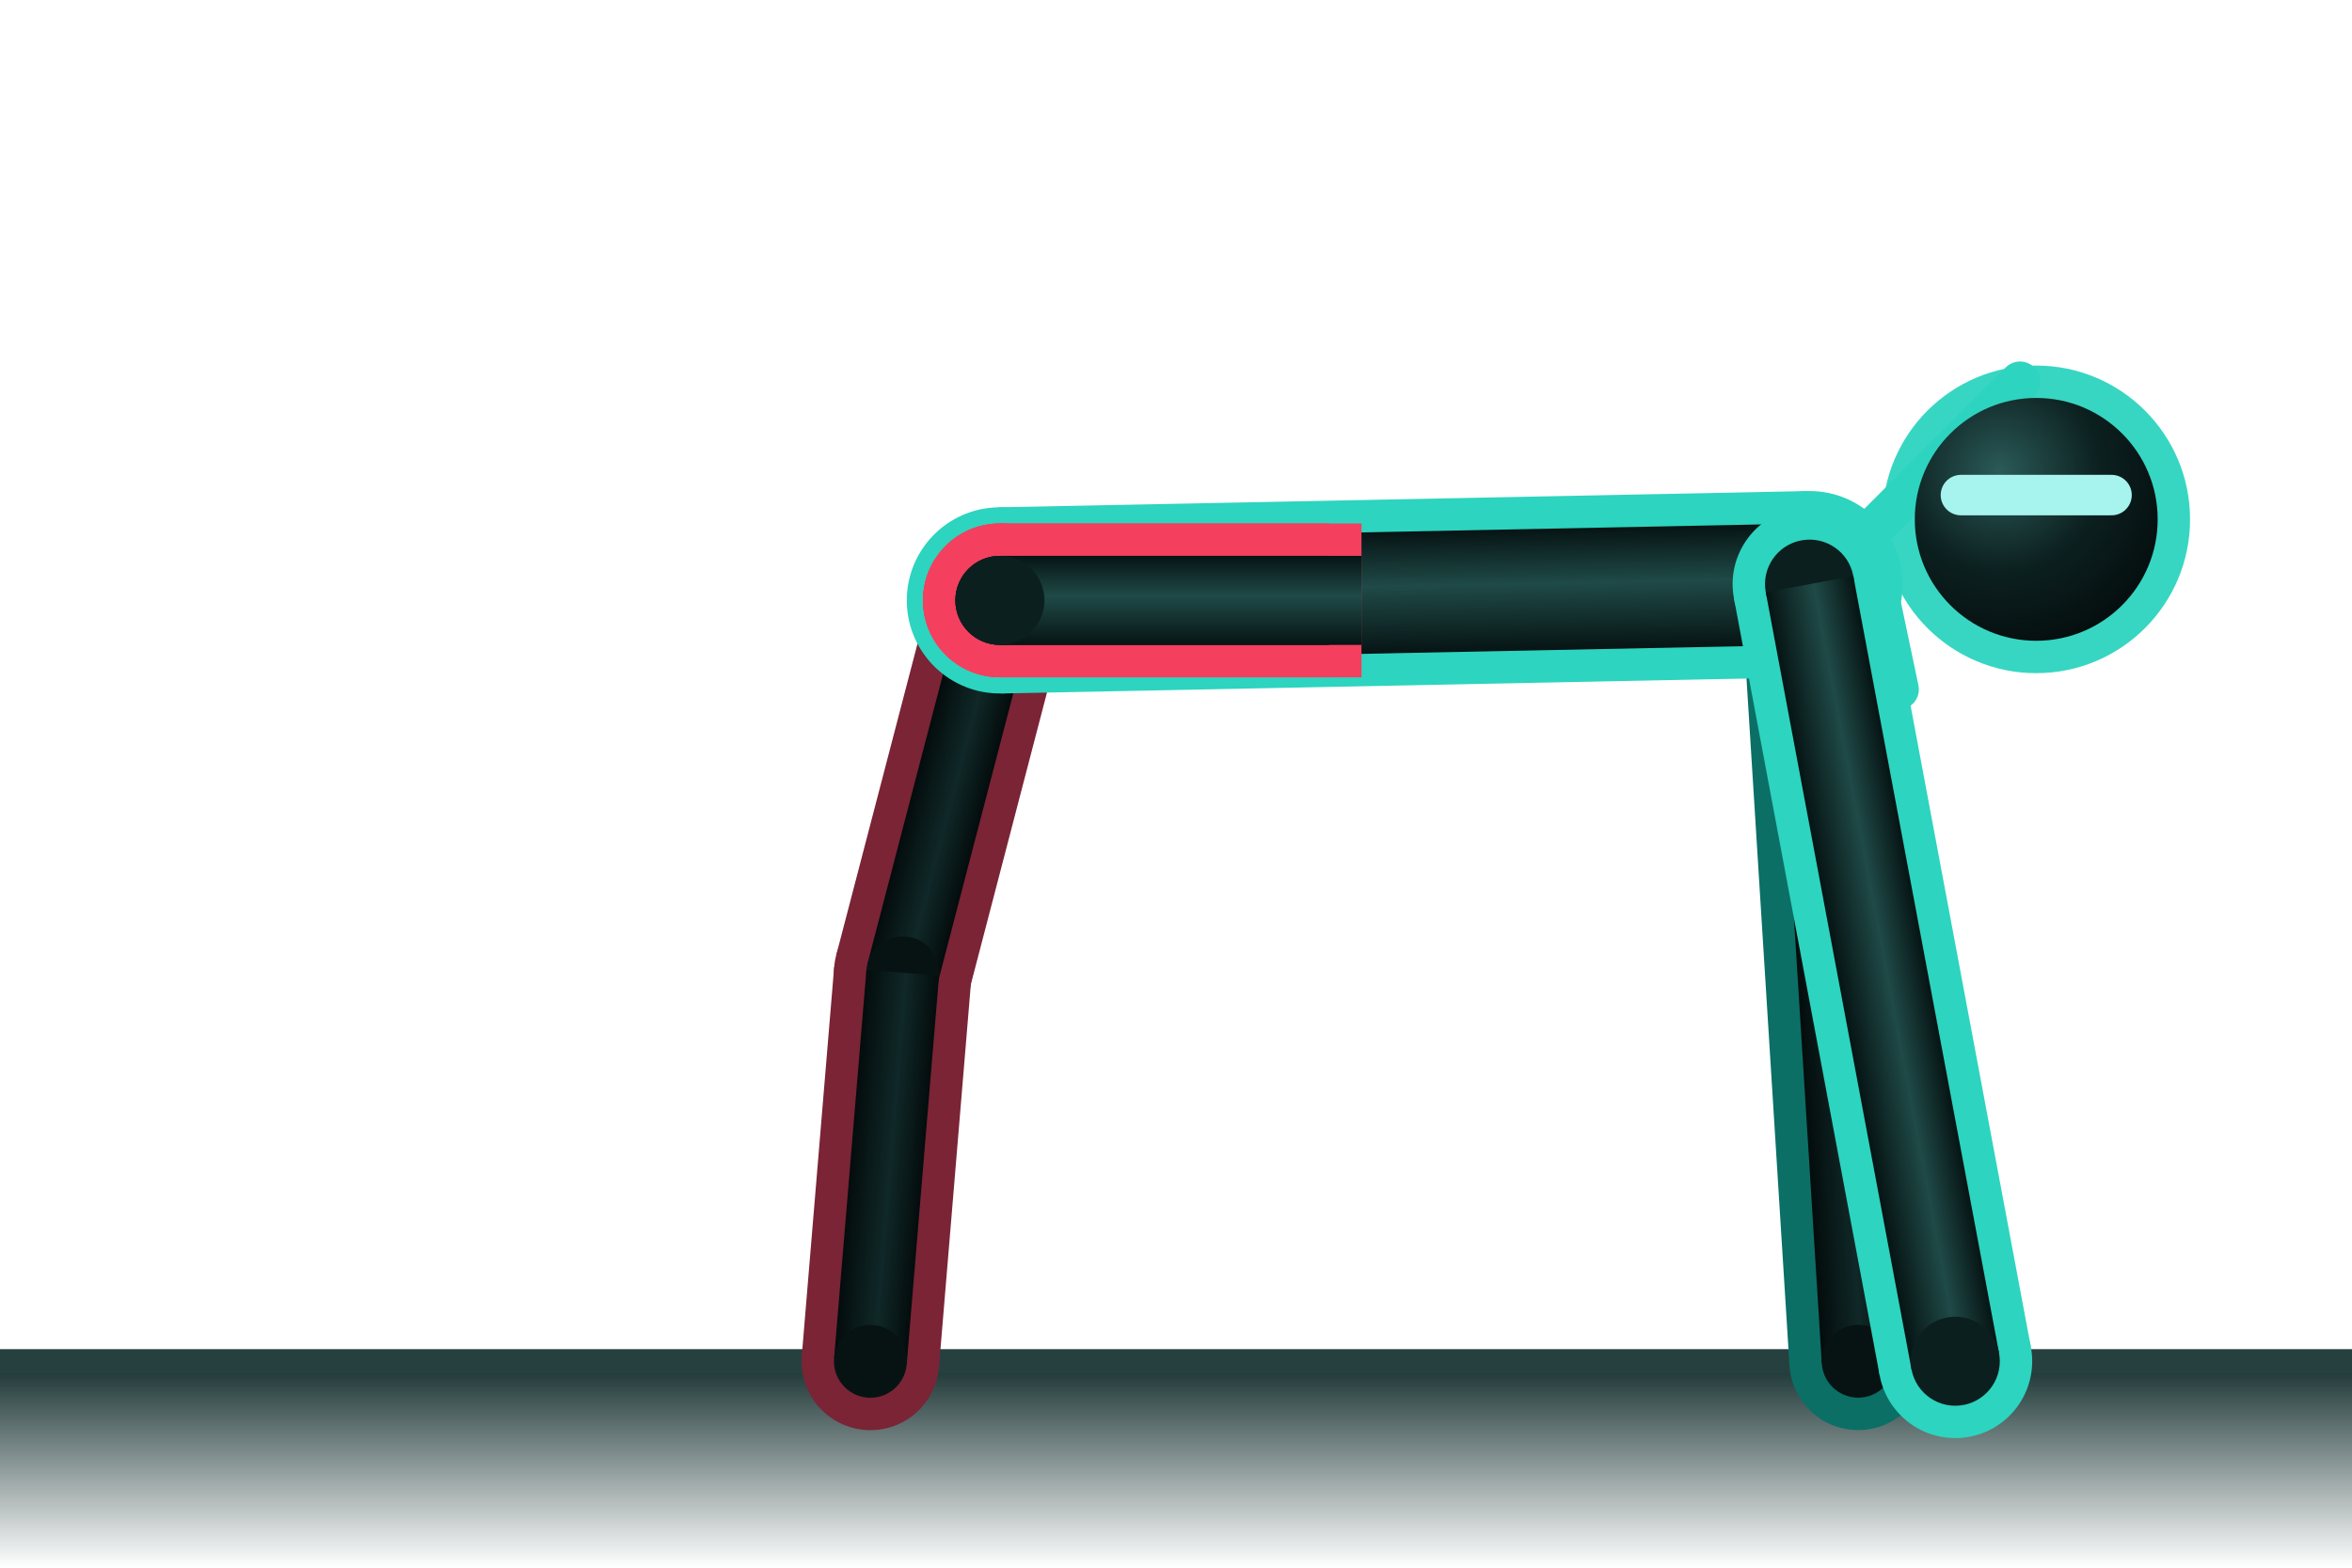
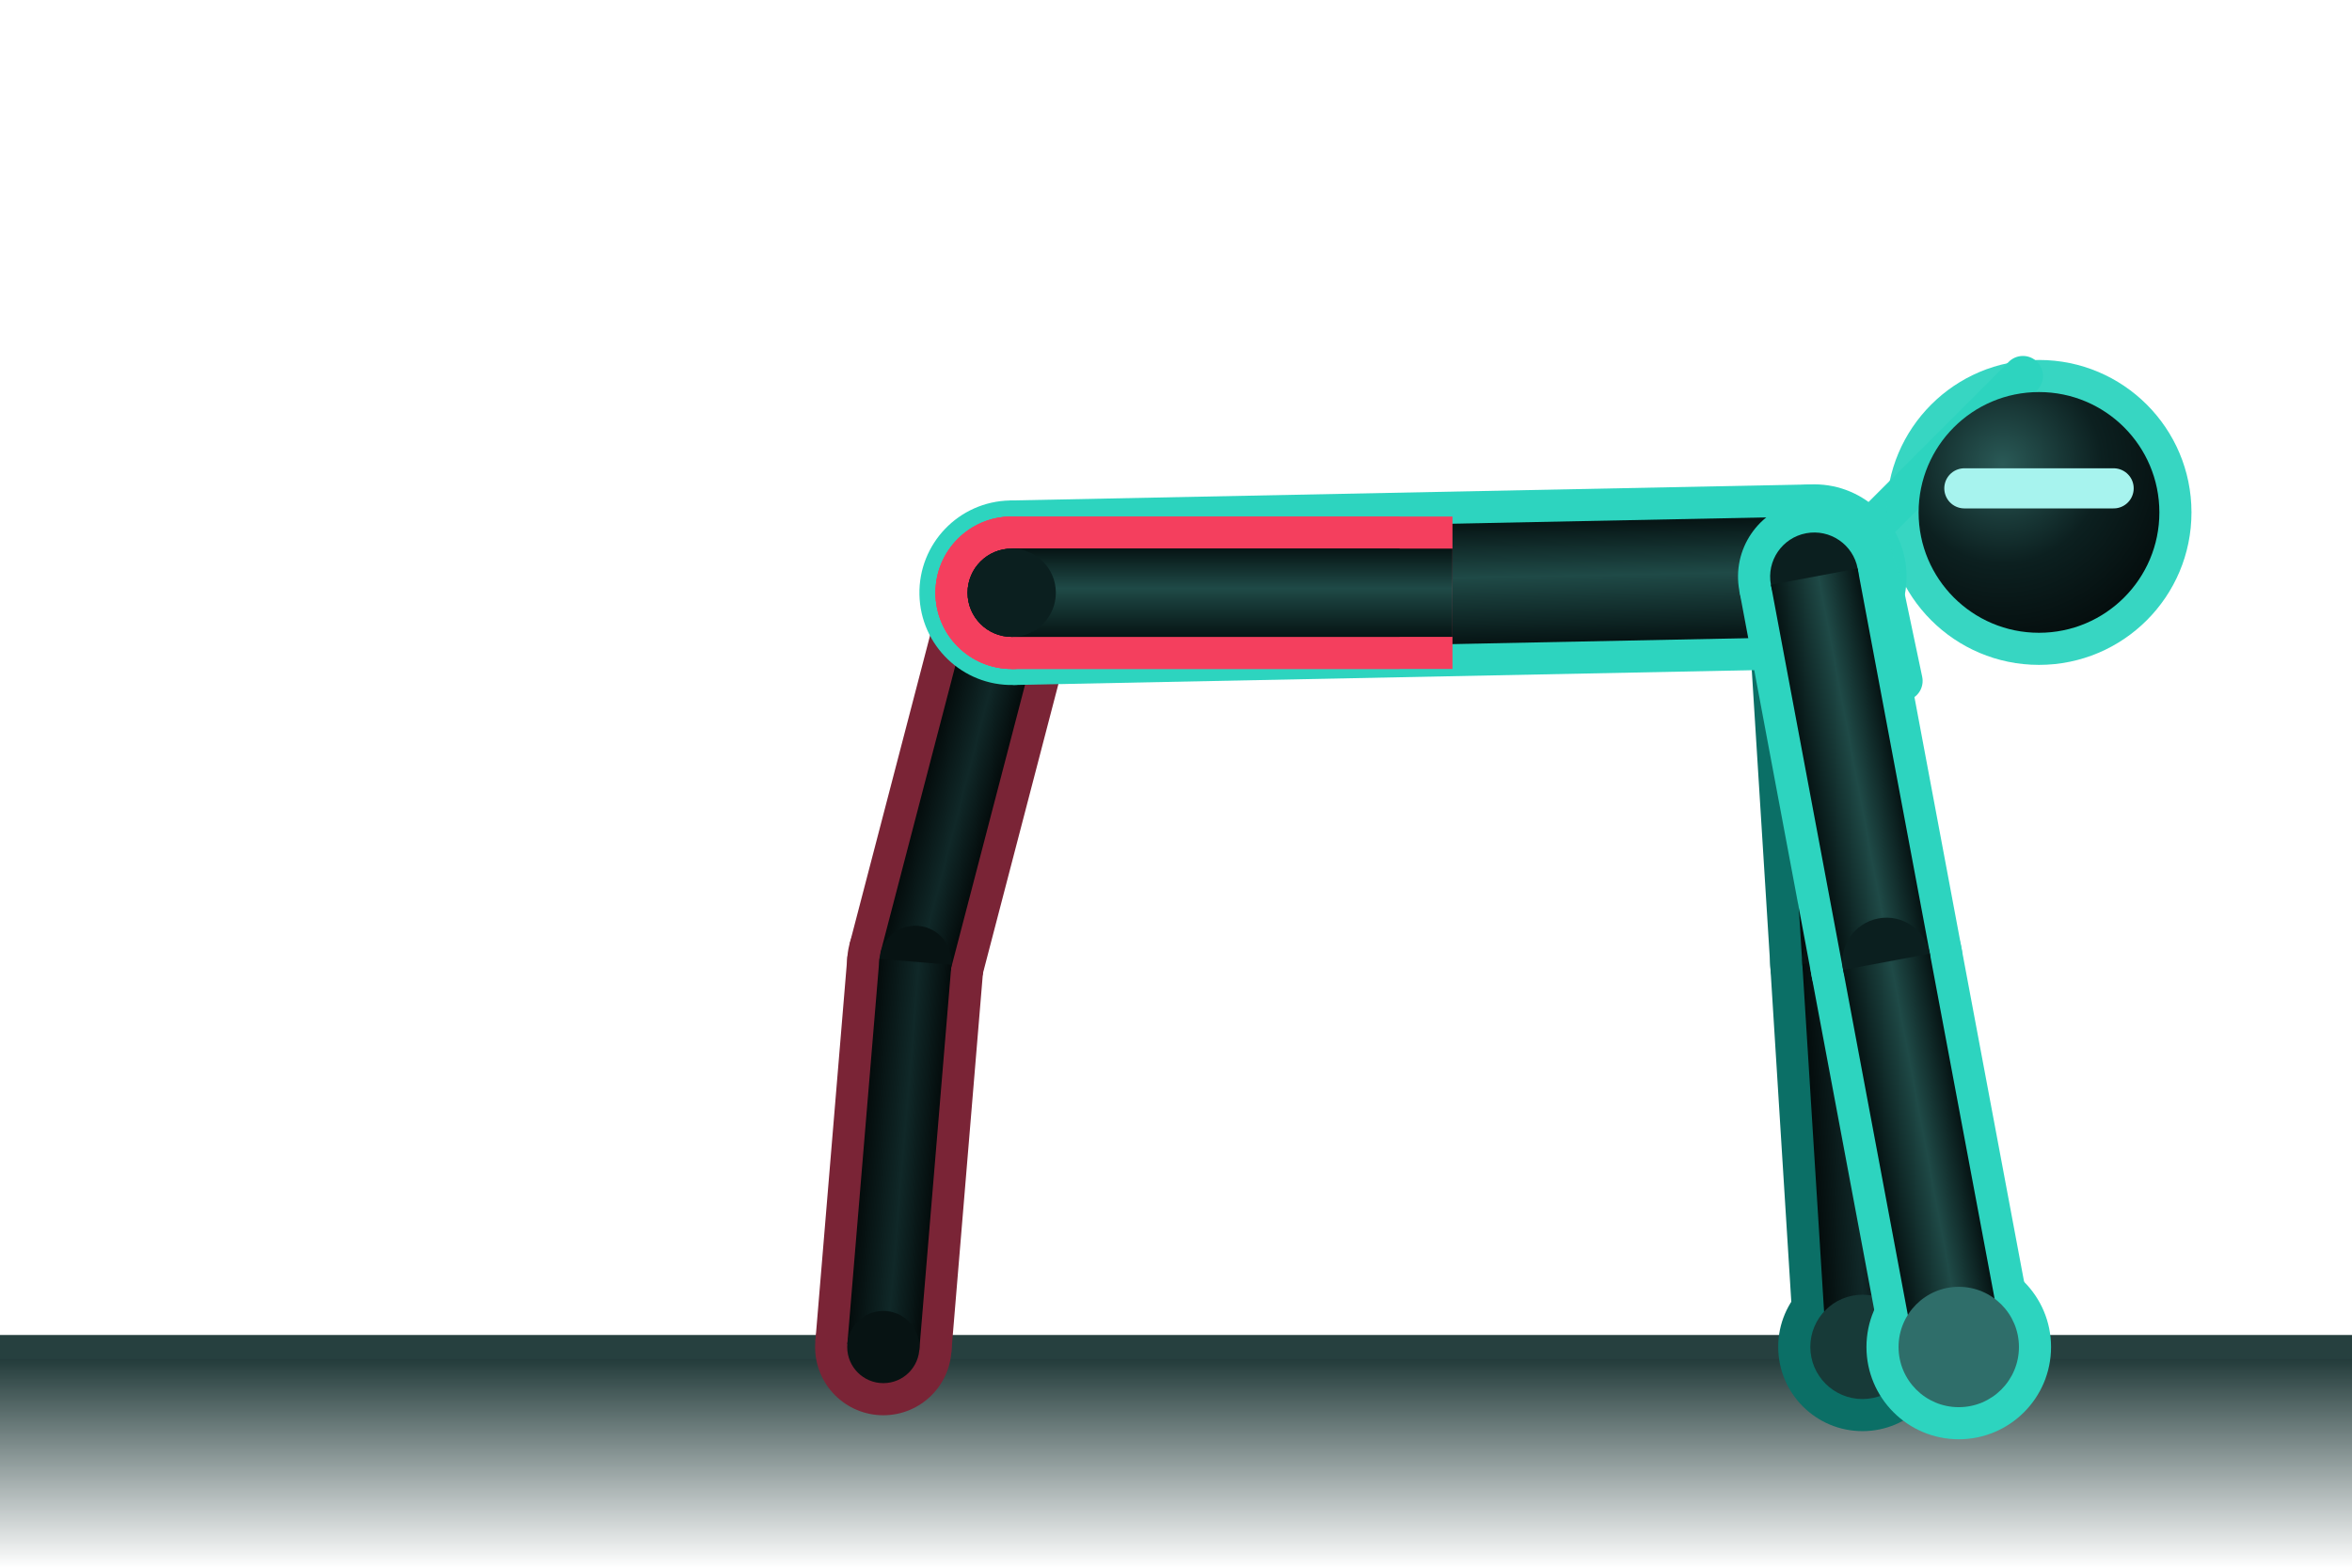
- <svg xmlns="http://www.w3.org/2000/svg" viewBox="0 0 290.5 193.67">
-   <style>g{transform-box:view-box;transform-origin:0 0}@keyframes m0{0%,90%,100%{transform:translate(190px,292px) scale(1,1);opacity:0.9}40%,50%{transform:translate(190px,292px) scale(1.48,1);opacity:0.9}}.m0{animation:m0 2.4s cubic-bezier(.45,0,.55,1) infinite}@keyframes m1{0%,90%,100%{transform:translate(0px,0px) rotate(104.04deg);}40%,50%{transform:translate(0px,0px) rotate(204.44deg);}}.m1{animation:m1 2.4s cubic-bezier(.45,0,.55,1) infinite}@keyframes m2{0%,90%,100%{transform:scale(0.81,1);}40%,50%{transform:scale(1.19,1);}}.m2{animation:m2 2.4s cubic-bezier(.45,0,.55,1) infinite}@keyframes m3{0%,90%,100%{transform:translate(32.98px,0px) rotate(-68.5deg);}40%,50%{transform:translate(48.33px,0px) rotate(-13.95deg);}}.m3{animation:m3 2.4s cubic-bezier(.45,0,.55,1) infinite}@keyframes m4{0%,90%,100%{transform:scale(0.77,1);}40%,50%{transform:scale(1.23,1);}}.m4{animation:m4 2.4s cubic-bezier(.45,0,.55,1) infinite}@keyframes m5{0%,90%,100%{transform:translate(34.41px,0px) rotate(-35.54deg);}40%,50%{transform:translate(54.92px,0px) rotate(-190.49deg);}}.m5{animation:m5 2.4s cubic-bezier(.45,0,.55,1) infinite}@media (prefers-reduced-motion:reduce){*{animation-play-state:paused!important}}</style>
+ <svg xmlns="http://www.w3.org/2000/svg" viewBox="0 0 293.06 195.37">
+   <style>g{transform-box:view-box;transform-origin:0 0}@keyframes m0{0%,90%,100%{transform:translate(190px,292px) scale(1,1);opacity:0.9}40%,50%{transform:translate(190px,292px) scale(1.48,1);opacity:0.9}}.m0{animation:m0 2.4s cubic-bezier(.45,0,.55,1) infinite}@keyframes m1{0%,90%,100%{transform:rotate(104.04deg)}40%,50%{transform:rotate(204.44deg)}}.m1{animation:m1 2.4s cubic-bezier(.45,0,.55,1) infinite}@keyframes m2{0%,90%,100%{transform:scale(0.68,1)}40%,50%{transform:scale(1,1)}}.m2{animation:m2 2.4s cubic-bezier(.45,0,.55,1) infinite}@keyframes m3{0%,90%,100%{transform:translate(32.98px,0px) rotate(-68.5deg)}40%,50%{transform:translate(48.33px,0px) rotate(-13.95deg)}}.m3{animation:m3 2.4s cubic-bezier(.45,0,.55,1) infinite}@keyframes m4{0%,90%,100%{transform:scale(0.63,1)}40%,50%{transform:scale(1,1)}}.m4{animation:m4 2.4s cubic-bezier(.45,0,.55,1) infinite}@keyframes m5{0%,90%,100%{transform:translate(34.41px,0px) rotate(-35.54deg)}40%,50%{transform:translate(54.92px,0px) rotate(-190.49deg)}}.m5{animation:m5 2.4s cubic-bezier(.45,0,.55,1) infinite}@media (prefers-reduced-motion:reduce){*{animation-play-state:paused!important}}</style>
  <defs>
    <linearGradient id="tn" x1="0" y1="0" x2="0" y2="1">
      <stop offset="0" stop-color="#061414" />
      <stop offset=".45" stop-color="#1f4a47" />
      <stop offset="1" stop-color="#061414" />
    </linearGradient>
    <linearGradient id="tf" x1="0" y1="0" x2="0" y2="1">
      <stop offset="0" stop-color="#040c0c" />
      <stop offset=".45" stop-color="#102828" />
      <stop offset="1" stop-color="#040c0c" />
    </linearGradient>
    <radialGradient id="hd" cx=".35" cy=".3" r=".75">
      <stop offset="0" stop-color="#2a5a57" />
      <stop offset=".55" stop-color="#0c2020" />
      <stop offset="1" stop-color="#050e0e" />
    </radialGradient>
    <radialGradient id="sh">
      <stop offset="0" stop-color="#000" stop-opacity=".9" />
      <stop offset="1" stop-color="#000" stop-opacity="0" />
    </radialGradient>
    <linearGradient id="fl" x1="0" y1="0" x2="0" y2="1">
      <stop offset="0" stop-color="#16302f" />
      <stop offset="1" stop-color="#16302f" stop-opacity="0" />
    </linearGradient>
  </defs>
-   <g transform="translate(-66.5,-123.83)">
-     <rect x="66.5" y="292" width="290.5" height="25.5" fill="url(#fl)" />
-     <path d="M66.5,292 H357" fill="none" stroke="#26403f" stroke-width="3" stroke-linecap="round" stroke-linejoin="round" />
+   <g transform="translate(-63.94,-124.13)">
+     <rect x="63.94" y="292" width="293.06" height="27.5" fill="url(#fl)" />
+     <path d="M63.94,292 H357" fill="none" stroke="#26403f" stroke-width="3" stroke-linecap="round" stroke-linejoin="round" />
    <g class="m0">
      <ellipse rx="85" ry="8" fill="url(#sh)" />
    </g>
    <g transform="translate(190,198)">
-       <g transform="translate(0,0) rotate(104.62)">
+       <g transform="rotate(104.62)">
        <circle r="8.5" fill="#7a2436" />
-         <path d="M0,0 H47.54" fill="none" stroke="#7a2436" stroke-width="17" stroke-linecap="butt" stroke-linejoin="round" />
+         <g transform="scale(1,1)">
+           <path d="M0,0 H47.54" fill="none" stroke="#7a2436" stroke-width="17" stroke-linecap="butt" stroke-linejoin="round" />
+         </g>
        <g transform="translate(47.54,0) rotate(-9.86)">
          <circle r="8.5" fill="#7a2436" />
-           <path d="M0,0 H48.17" fill="none" stroke="#7a2436" stroke-width="17" stroke-linecap="butt" stroke-linejoin="round" />
+           <g transform="scale(1,1)">
+             <path d="M0,0 H48.17" fill="none" stroke="#7a2436" stroke-width="17" stroke-linecap="butt" stroke-linejoin="round" />
+           </g>
          <g transform="translate(48.17,0) rotate(-94.76)">
            <circle r="8.5" fill="#7a2436" />
          </g>
        </g>
      </g>
    </g>
    <g transform="translate(190,198)">
-       <g transform="translate(0,0) rotate(104.62)">
+       <g transform="rotate(104.62)">
        <circle r="4.5" fill="#071313" />
-         <rect y="-4.5" width="47.54" height="9" fill="url(#tf)" />
+         <g transform="scale(1,1)">
+           <rect y="-4.5" width="47.54" height="9" fill="url(#tf)" />
+         </g>
        <g transform="translate(47.54,0) rotate(-9.86)">
          <circle r="4.5" fill="#071313" />
-           <rect y="-4.5" width="48.17" height="9" fill="url(#tf)" />
+           <g transform="scale(1,1)">
+             <rect y="-4.5" width="48.17" height="9" fill="url(#tf)" />
+           </g>
          <g transform="translate(48.17,0) rotate(-94.76)">
            <circle r="4.5" fill="#071313" />
          </g>
        </g>
      </g>
    </g>
    <g transform="translate(190,198) rotate(-1.15)">
      <g transform="translate(100.02,0) rotate(1.15)">
-         <g transform="translate(0,0) rotate(86.42)">
+         <g transform="rotate(86.42)">
          <circle r="8.5" fill="#0b6f66" />
-           <path d="M0,0 H96.19" fill="none" stroke="#0b6f66" stroke-width="17" stroke-linecap="butt" stroke-linejoin="round" />
-           <g transform="translate(96.19,0) rotate(-86.42)">
+           <g transform="scale(1,1)">
+             <path d="M0,0 H48.09" fill="none" stroke="#0b6f66" stroke-width="17" stroke-linecap="butt" stroke-linejoin="round" />
+           </g>
+           <g transform="translate(48.09,0) rotate(0)">
            <circle r="8.5" fill="#0b6f66" />
-           </g>
-         </g>
-       </g>
-     </g>
-     <g transform="translate(190,198) rotate(-1.15)">
-       <g transform="translate(100.02,0) rotate(1.15)">
-         <g transform="translate(0,0) rotate(86.42)">
+             <g transform="scale(1,1)">
+               <path d="M0,0 H48.09" fill="none" stroke="#0b6f66" stroke-width="17" stroke-linecap="butt" stroke-linejoin="round" />
+             </g>
+             <g transform="translate(48.09,0) rotate(-86.42)">
+               <circle r="10.5" fill="#0b6f66" />
+             </g>
+           </g>
+         </g>
+       </g>
+     </g>
+     <g transform="translate(190,198) rotate(-1.15)">
+       <g transform="translate(100.02,0) rotate(1.15)">
+         <g transform="rotate(86.42)">
          <circle r="4.5" fill="#071313" />
-           <rect y="-4.5" width="96.19" height="9" fill="url(#tf)" />
-           <g transform="translate(96.19,0) rotate(-86.42)">
+           <g transform="scale(1,1)">
+             <rect y="-4.5" width="48.09" height="9" fill="url(#tf)" />
+           </g>
+           <g transform="translate(48.09,0) rotate(0)">
            <circle r="4.5" fill="#071313" />
+             <g transform="scale(1,1)">
+               <rect y="-4.5" width="48.09" height="9" fill="url(#tf)" />
+             </g>
+             <g transform="translate(48.09,0) rotate(-86.42)">
+               <circle r="6.5" fill="#173a38" />
+             </g>
          </g>
        </g>
      </g>
    </g>
    <g transform="translate(190,198) rotate(-1.15)">
      <circle r="11.5" fill="#2dd4bf" />
-       <path d="M0,0 H100.02" fill="none" stroke="#2dd4bf" stroke-width="23" stroke-linecap="butt" stroke-linejoin="round" />
+       <g transform="scale(1,1)">
+         <path d="M0,0 H100.02" fill="none" stroke="#2dd4bf" stroke-width="23" stroke-linecap="butt" stroke-linejoin="round" />
+       </g>
      <g transform="translate(100.02,0) rotate(1.15)">
        <circle r="11.5" fill="#2dd4bf" />
      </g>
    </g>
    <g transform="translate(190,198) rotate(-1.15)">
      <circle r="7.5" fill="#0b1f1f" />
-       <rect y="-7.5" width="100.02" height="15" fill="url(#tn)" />
+       <g transform="scale(1,1)">
+         <rect y="-7.5" width="100.02" height="15" fill="url(#tn)" />
+       </g>
      <g transform="translate(100.02,0) rotate(1.15)">
        <circle r="7.5" fill="#0b1f1f" />
      </g>
    </g>
    <g transform="translate(190,198) rotate(-1.15)">
      <g transform="translate(100.02,0) rotate(1.15)">
-         <g transform="translate(0,0) rotate(-15.95)">
+         <g transform="rotate(-15.95)">
          <g transform="translate(29.12,0) rotate(15.95)">
            <path d="M-2,-17 L-21,2 L-17,21" fill="none" stroke="#2dd4bf" stroke-width="5" stroke-linecap="round" stroke-linejoin="round" />
            <circle r="19" fill="#2dd4bf" opacity="0.95" />
            <circle r="15" fill="url(#hd)" />
            <path d="M-9.3,-3 H9.3" fill="none" stroke="#a7f3ee" stroke-width="5" stroke-linecap="round" stroke-linejoin="round" />
          </g>
        </g>
      </g>
    </g>
    <g transform="translate(190,198)">
      <g class="m1">
        <circle r="9.5" fill="#f43f5e" />
        <g class="m2">
-           <path d="M0,0 H40.66" fill="none" stroke="#f43f5e" stroke-width="19" stroke-linecap="butt" stroke-linejoin="round" />
+           <path d="M0,0 H48.33" fill="none" stroke="#f43f5e" stroke-width="19" stroke-linecap="butt" stroke-linejoin="round" />
        </g>
        <g class="m3">
          <circle r="9.5" fill="#f43f5e" />
          <g class="m4">
-             <path d="M0,0 H44.66" fill="none" stroke="#f43f5e" stroke-width="19" stroke-linecap="butt" stroke-linejoin="round" />
+             <path d="M0,0 H54.92" fill="none" stroke="#f43f5e" stroke-width="19" stroke-linecap="butt" stroke-linejoin="round" />
          </g>
          <g class="m5">
            <circle r="9.5" fill="#f43f5e" />
          </g>
        </g>
      </g>
    </g>
    <g transform="translate(190,198)">
      <g class="m1">
        <circle r="5.5" fill="#0b1f1f" />
        <g class="m2">
-           <rect y="-5.5" width="40.66" height="11" fill="url(#tn)" />
+           <rect y="-5.5" width="48.33" height="11" fill="url(#tn)" />
        </g>
        <g class="m3">
          <circle r="5.5" fill="#0b1f1f" />
          <g class="m4">
-             <rect y="-5.5" width="44.66" height="11" fill="url(#tn)" />
+             <rect y="-5.5" width="54.92" height="11" fill="url(#tn)" />
          </g>
          <g class="m5">
            <circle r="5.5" fill="#0b1f1f" />
          </g>
        </g>
      </g>
    </g>
    <g transform="translate(190,198) rotate(-1.15)">
      <g transform="translate(100.02,0) rotate(1.15)">
-         <g transform="translate(0,0) rotate(79.38)">
+         <g transform="rotate(79.38)">
          <circle r="9.5" fill="#2dd4bf" />
-           <path d="M0,0 H97.67" fill="none" stroke="#2dd4bf" stroke-width="19" stroke-linecap="butt" stroke-linejoin="round" />
-           <g transform="translate(97.67,0) rotate(-79.38)">
+           <g transform="scale(1,1)">
+             <path d="M0,0 H48.84" fill="none" stroke="#2dd4bf" stroke-width="19" stroke-linecap="butt" stroke-linejoin="round" />
+           </g>
+           <g transform="translate(48.84,0) rotate(0)">
            <circle r="9.5" fill="#2dd4bf" />
-           </g>
-         </g>
-       </g>
-     </g>
-     <g transform="translate(190,198) rotate(-1.15)">
-       <g transform="translate(100.02,0) rotate(1.15)">
-         <g transform="translate(0,0) rotate(79.38)">
+             <g transform="scale(1,1)">
+               <path d="M0,0 H48.84" fill="none" stroke="#2dd4bf" stroke-width="19" stroke-linecap="butt" stroke-linejoin="round" />
+             </g>
+             <g transform="translate(48.84,0) rotate(-79.38)">
+               <circle r="11.5" fill="#2dd4bf" />
+             </g>
+           </g>
+         </g>
+       </g>
+     </g>
+     <g transform="translate(190,198) rotate(-1.15)">
+       <g transform="translate(100.02,0) rotate(1.15)">
+         <g transform="rotate(79.38)">
          <circle r="5.5" fill="#0b1f1f" />
-           <rect y="-5.5" width="97.67" height="11" fill="url(#tn)" />
-           <g transform="translate(97.67,0) rotate(-79.38)">
+           <g transform="scale(1,1)">
+             <rect y="-5.5" width="48.84" height="11" fill="url(#tn)" />
+           </g>
+           <g transform="translate(48.84,0) rotate(0)">
            <circle r="5.5" fill="#0b1f1f" />
+             <g transform="scale(1,1)">
+               <rect y="-5.5" width="48.84" height="11" fill="url(#tn)" />
+             </g>
+             <g transform="translate(48.84,0) rotate(-79.38)">
+               <circle r="7.5" fill="#2f6e6a" />
+             </g>
          </g>
        </g>
      </g>
    </g>
  </g>
</svg>
